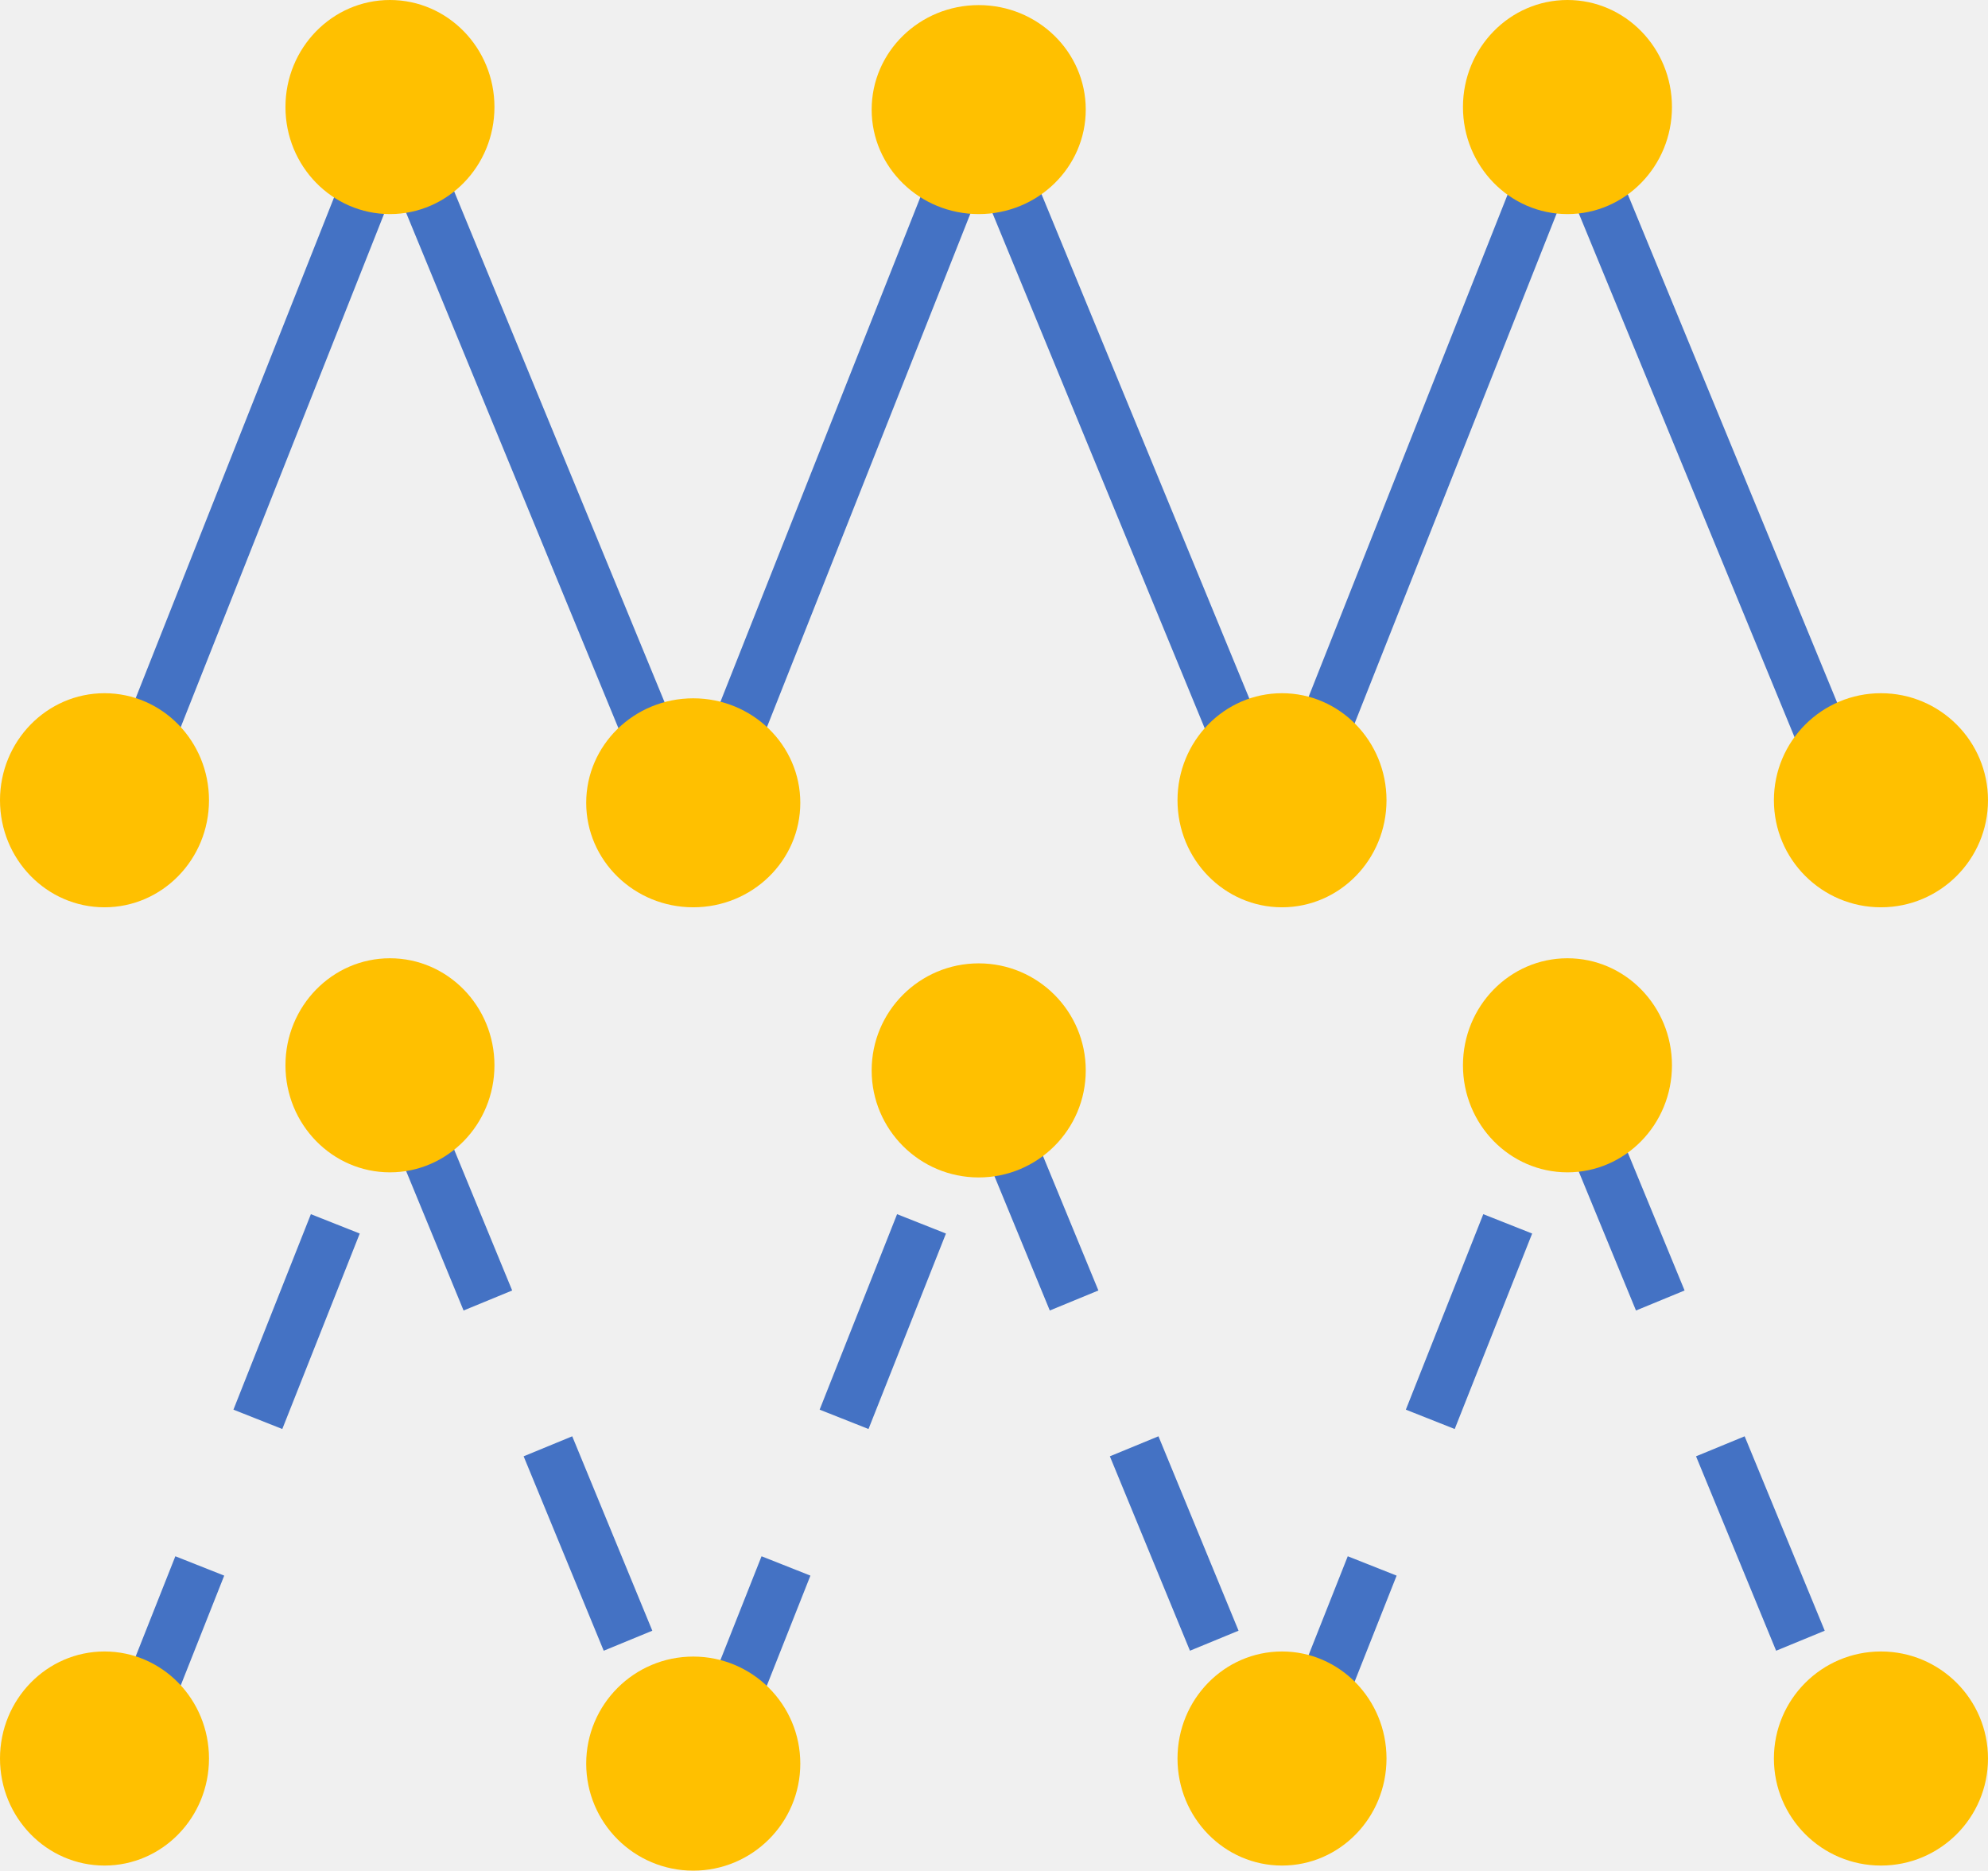
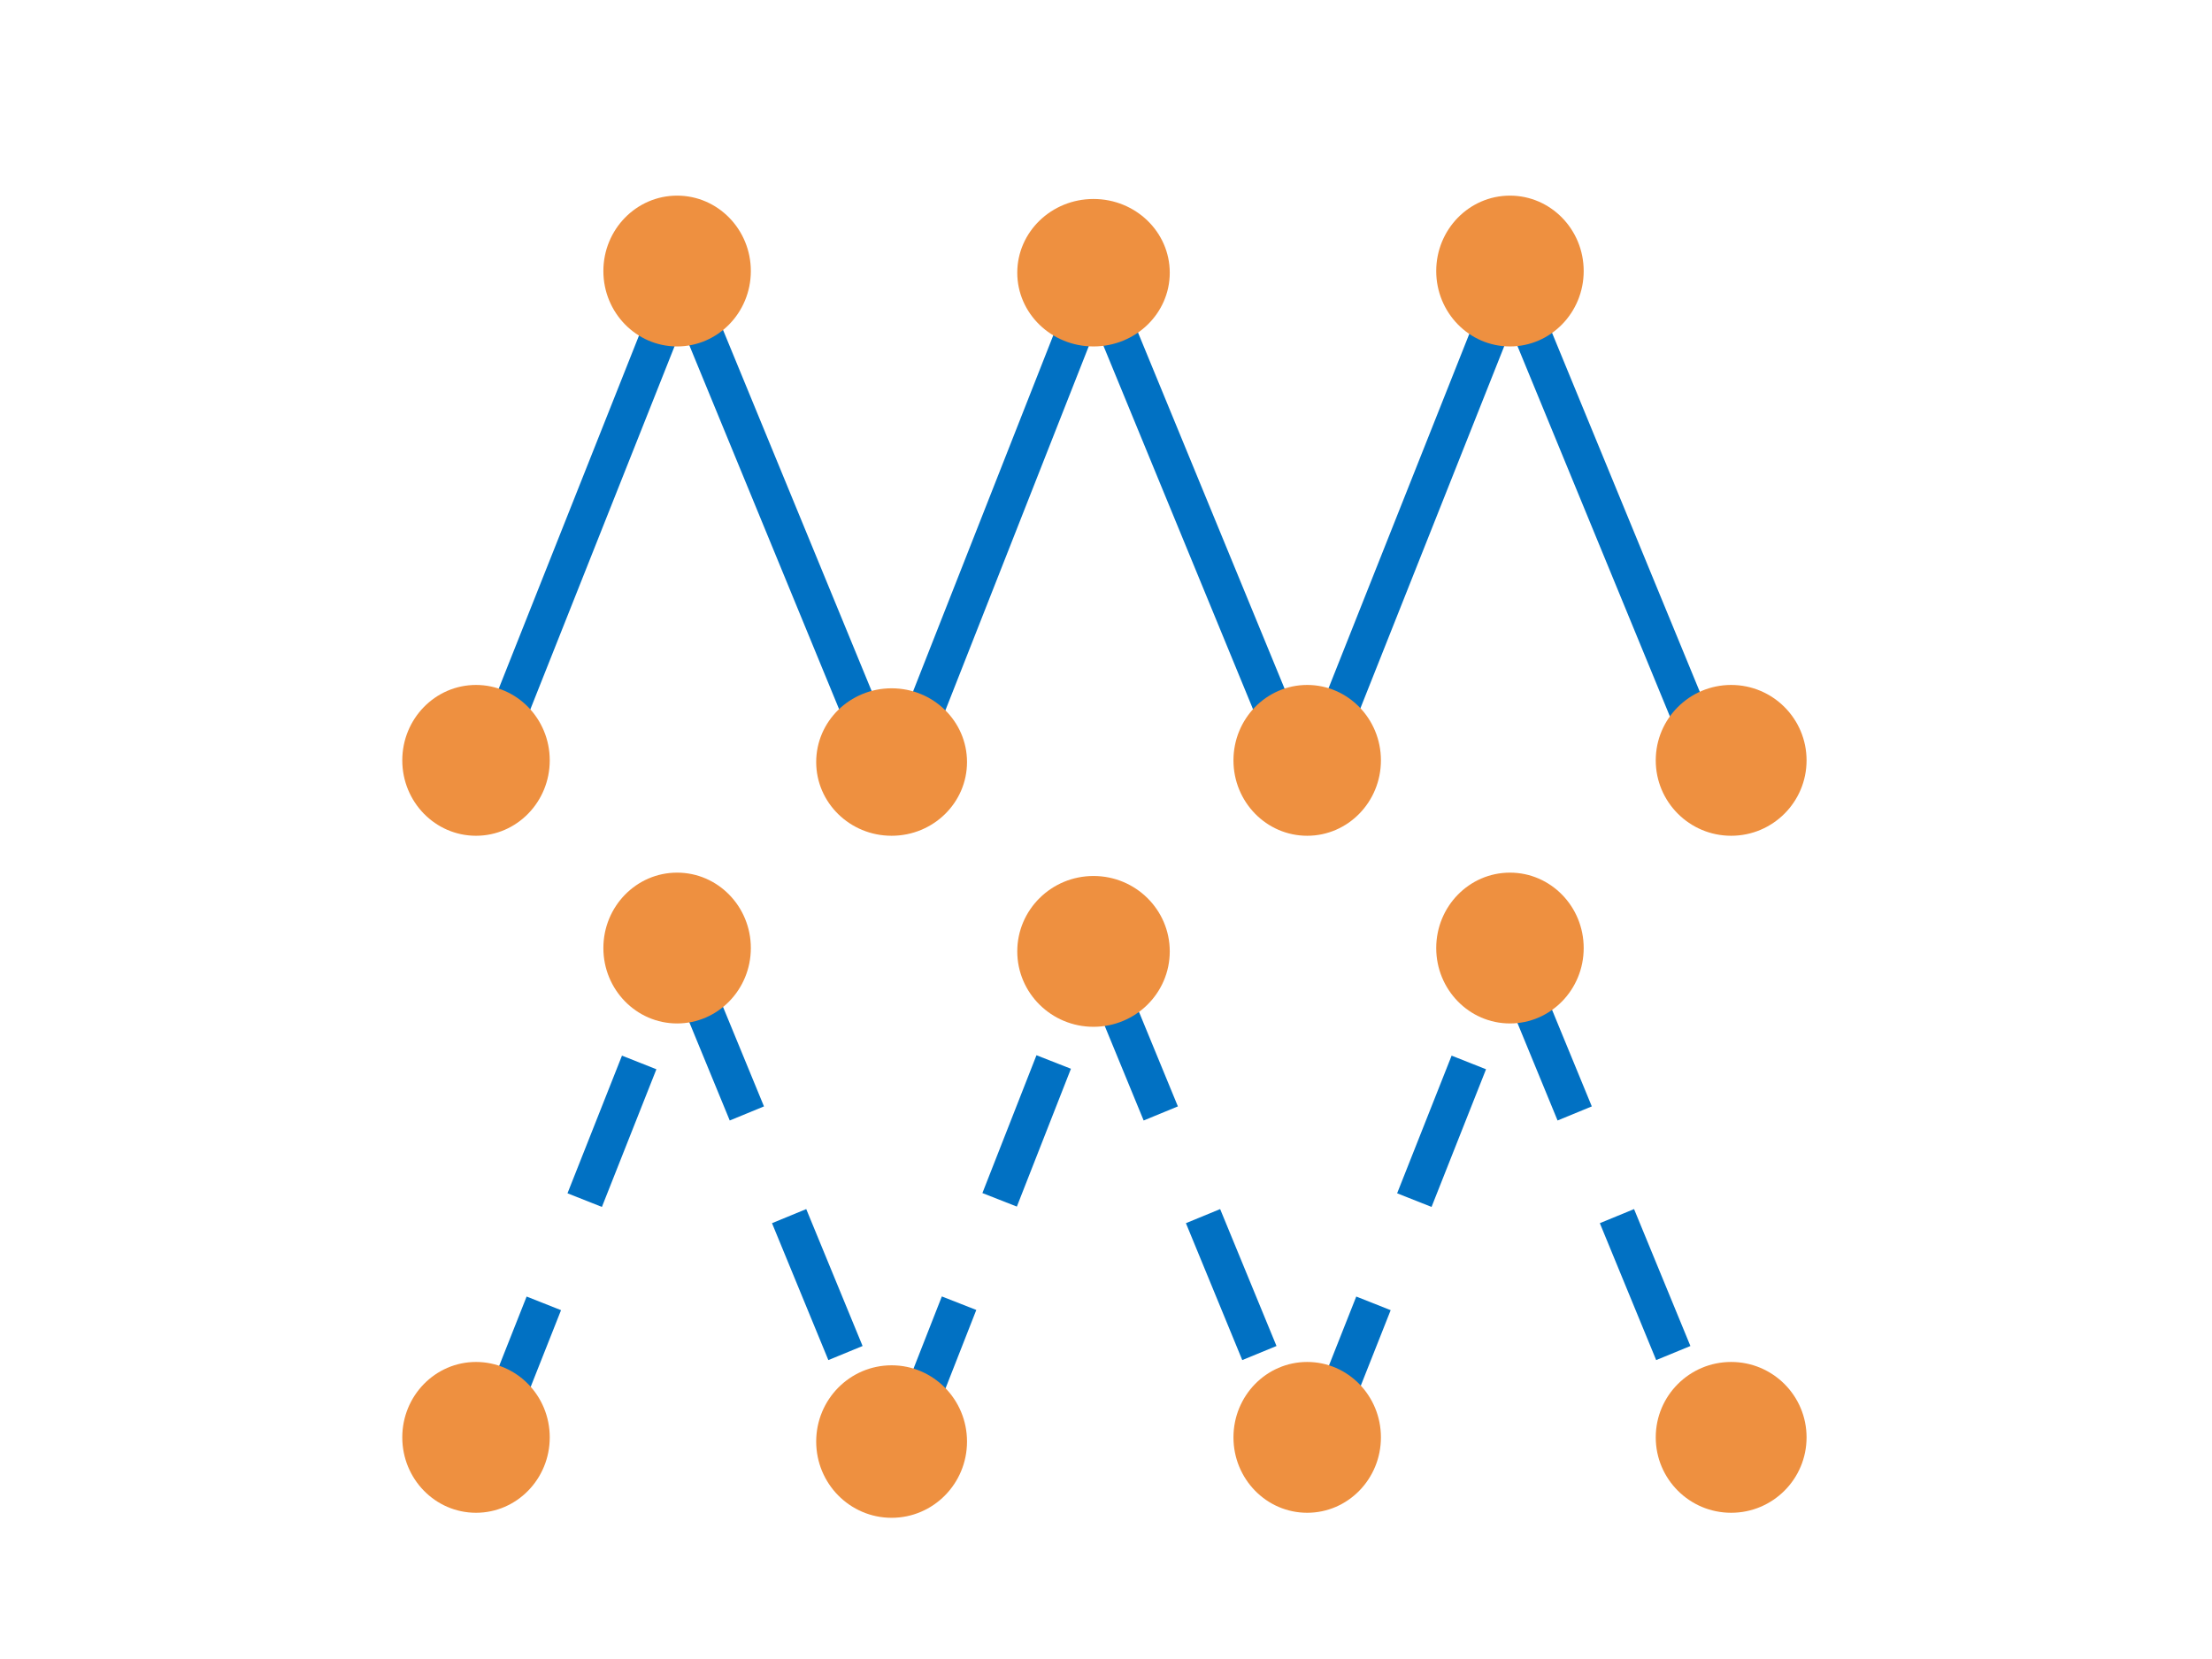
- <svg xmlns="http://www.w3.org/2000/svg" width="390" height="367" overflow="hidden">
+ <svg xmlns="http://www.w3.org/2000/svg" width="1320" height="990" overflow="hidden">
  <defs>
    <clipPath id="clip0">
-       <rect x="2611" y="726" width="390" height="367" />
+       <rect x="1154" y="1335" width="1320" height="990" />
    </clipPath>
  </defs>
-   <g clip-path="url(#clip0)" transform="translate(-2611 -726)">
-     <path d="M0 0 52.916 133.574" stroke="#4472C4" stroke-width="10.312" stroke-miterlimit="8" fill="none" fill-rule="evenodd" transform="matrix(1 0 0 -1 2635 883.574)" />
-     <path d="M2691 755 2743.98 883.634" stroke="#4472C4" stroke-width="10.312" stroke-miterlimit="8" fill="none" fill-rule="evenodd" />
-     <path d="M2611 883C2611 871.402 2620.18 862 2631.5 862 2642.82 862 2652 871.402 2652 883 2652 894.598 2642.82 904 2631.5 904 2620.18 904 2611 894.598 2611 883Z" fill="#FFC000" fill-rule="evenodd" />
-     <path d="M2667 747C2667 735.402 2676.18 726 2687.5 726 2698.82 726 2708 735.402 2708 747 2708 758.598 2698.82 768 2687.5 768 2676.18 768 2667 758.598 2667 747Z" fill="#FFC000" fill-rule="evenodd" />
-     <path d="M0 0 52.916 133.574" stroke="#4472C4" stroke-width="10.312" stroke-miterlimit="8" fill="none" fill-rule="evenodd" transform="matrix(1 0 0 -1 2750 883.574)" />
-     <path d="M2806 755 2858.99 883.634" stroke="#4472C4" stroke-width="10.312" stroke-miterlimit="8" fill="none" fill-rule="evenodd" />
-     <path d="M2726 883.5C2726 872.178 2735.4 863 2747 863 2758.6 863 2768 872.178 2768 883.5 2768 894.822 2758.6 904 2747 904 2735.4 904 2726 894.822 2726 883.5Z" fill="#FFC000" fill-rule="evenodd" />
-     <path d="M2782 747.5C2782 736.178 2791.4 727 2803 727 2814.6 727 2824 736.178 2824 747.5 2824 758.822 2814.6 768 2803 768 2791.4 768 2782 758.822 2782 747.5Z" fill="#FFC000" fill-rule="evenodd" />
-     <path d="M0 0 52.916 133.574" stroke="#4472C4" stroke-width="10.312" stroke-miterlimit="8" fill="none" fill-rule="evenodd" transform="matrix(1 0 0 -1 2865 883.574)" />
-     <path d="M2921 755 2973.98 883.634" stroke="#4472C4" stroke-width="10.312" stroke-miterlimit="8" fill="none" fill-rule="evenodd" />
-     <path d="M2842 883C2842 871.402 2851.18 862 2862.5 862 2873.82 862 2883 871.402 2883 883 2883 894.598 2873.82 904 2862.5 904 2851.18 904 2842 894.598 2842 883Z" fill="#FFC000" fill-rule="evenodd" />
-     <path d="M2898 747C2898 735.402 2907.18 726 2918.5 726 2929.82 726 2939 735.402 2939 747 2939 758.598 2929.82 768 2918.5 768 2907.18 768 2898 758.598 2898 747Z" fill="#FFC000" fill-rule="evenodd" />
-     <path d="M2959 883C2959 871.402 2968.4 862 2980 862 2991.6 862 3001 871.402 3001 883 3001 894.598 2991.6 904 2980 904 2968.4 904 2959 894.598 2959 883Z" fill="#FFC000" fill-rule="evenodd" />
-     <path d="M0 0 52.916 133.574" stroke="#4472C4" stroke-width="10.312" stroke-miterlimit="8" stroke-dasharray="41.25 30.938" fill="none" fill-rule="evenodd" transform="matrix(1 0 0 -1 2635 1071.57)" />
-     <path d="M2691 943 2743.98 1071.63" stroke="#4472C4" stroke-width="10.312" stroke-miterlimit="8" stroke-dasharray="41.25 30.938" fill="none" fill-rule="evenodd" />
-     <path d="M2611 1071C2611 1059.4 2620.18 1050 2631.5 1050 2642.82 1050 2652 1059.4 2652 1071 2652 1082.6 2642.82 1092 2631.5 1092 2620.18 1092 2611 1082.6 2611 1071Z" fill="#FFC000" fill-rule="evenodd" />
-     <path d="M2667 935C2667 923.402 2676.18 914 2687.5 914 2698.82 914 2708 923.402 2708 935 2708 946.598 2698.82 956 2687.5 956 2676.18 956 2667 946.598 2667 935Z" fill="#FFC000" fill-rule="evenodd" />
-     <path d="M0 0 52.916 133.574" stroke="#4472C4" stroke-width="10.312" stroke-miterlimit="8" stroke-dasharray="41.25 30.938" fill="none" fill-rule="evenodd" transform="matrix(1 0 0 -1 2750 1071.57)" />
-     <path d="M2806 943 2858.99 1071.63" stroke="#4472C4" stroke-width="10.312" stroke-miterlimit="8" stroke-dasharray="41.25 30.938" fill="none" fill-rule="evenodd" />
-     <path d="M2726 1072C2726 1060.4 2735.4 1051 2747 1051 2758.6 1051 2768 1060.4 2768 1072 2768 1083.6 2758.6 1093 2747 1093 2735.4 1093 2726 1083.6 2726 1072Z" fill="#FFC000" fill-rule="evenodd" />
-     <path d="M2782 936C2782 924.402 2791.4 915 2803 915 2814.6 915 2824 924.402 2824 936 2824 947.598 2814.6 957 2803 957 2791.4 957 2782 947.598 2782 936Z" fill="#FFC000" fill-rule="evenodd" />
-     <path d="M0 0 52.916 133.574" stroke="#4472C4" stroke-width="10.312" stroke-miterlimit="8" stroke-dasharray="41.25 30.938" fill="none" fill-rule="evenodd" transform="matrix(1 0 0 -1 2865 1071.57)" />
-     <path d="M2921 943 2973.98 1071.63" stroke="#4472C4" stroke-width="10.312" stroke-miterlimit="8" stroke-dasharray="41.25 30.938" fill="none" fill-rule="evenodd" />
-     <path d="M2842 1071C2842 1059.4 2851.18 1050 2862.5 1050 2873.82 1050 2883 1059.4 2883 1071 2883 1082.6 2873.82 1092 2862.5 1092 2851.18 1092 2842 1082.6 2842 1071Z" fill="#FFC000" fill-rule="evenodd" />
-     <path d="M2898 935C2898 923.402 2907.18 914 2918.5 914 2929.82 914 2939 923.402 2939 935 2939 946.598 2929.82 956 2918.5 956 2907.18 956 2898 946.598 2898 935Z" fill="#FFC000" fill-rule="evenodd" />
-     <path d="M2959 1071C2959 1059.4 2968.4 1050 2980 1050 2991.6 1050 3001 1059.4 3001 1071 3001 1082.6 2991.6 1092 2980 1092 2968.4 1092 2959 1082.6 2959 1071Z" fill="#FFC000" fill-rule="evenodd" />
+   <g clip-path="url(#clip0)" transform="translate(-1154 -1335)">
+     <rect x="1154" y="1335" width="1320" height="990" fill="#FFFFFF" />
+     <path d="M0.009 0.009 114.008 287.009" stroke="#0171C3" stroke-width="22.088" stroke-miterlimit="8" fill="none" fill-rule="evenodd" transform="matrix(1 0 0 -1 1446 1790)" />
+     <path d="M1566.06 1513.74 1680.06 1790.74" stroke="#0171C3" stroke-width="22.088" stroke-miterlimit="8" fill="none" fill-rule="evenodd" />
+     <path d="M1394.06 1788.74C1394.06 1763.89 1413.76 1743.74 1438.06 1743.74 1462.36 1743.74 1482.06 1763.89 1482.06 1788.74 1482.06 1813.59 1462.36 1833.74 1438.06 1833.74 1413.76 1833.74 1394.06 1813.59 1394.06 1788.74Z" fill="#EE9040" fill-rule="evenodd" />
+     <path d="M1514.06 1496.74C1514.06 1471.89 1533.76 1451.74 1558.06 1451.74 1582.36 1451.74 1602.06 1471.89 1602.06 1496.74 1602.06 1521.59 1582.36 1541.74 1558.06 1541.74 1533.76 1541.74 1514.06 1521.59 1514.06 1496.74Z" fill="#EE9040" fill-rule="evenodd" />
+     <path d="M0.05 0.009 113.05 287.009" stroke="#0171C3" stroke-width="22.088" stroke-miterlimit="8" fill="none" fill-rule="evenodd" transform="matrix(1 0 0 -1 1694 1790)" />
+     <path d="M1813.06 1513.74 1927.06 1790.74" stroke="#0171C3" stroke-width="22.088" stroke-miterlimit="8" fill="none" fill-rule="evenodd" />
+     <path d="M1641.06 1789.74C1641.06 1765.44 1661.2 1745.74 1686.06 1745.74 1710.92 1745.74 1731.06 1765.44 1731.06 1789.74 1731.06 1814.04 1710.92 1833.74 1686.06 1833.74 1661.2 1833.74 1641.06 1814.04 1641.06 1789.74Z" fill="#EE9040" fill-rule="evenodd" />
+     <path d="M1761.05 1497.74C1761.05 1473.44 1781.42 1453.74 1806.55 1453.74 1831.68 1453.74 1852.05 1473.44 1852.05 1497.74 1852.05 1522.04 1831.68 1541.74 1806.55 1541.74 1781.42 1541.74 1761.05 1522.04 1761.05 1497.74Z" fill="#EE9040" fill-rule="evenodd" />
+     <path d="M0.092 0.009 114.092 287.009" stroke="#0171C3" stroke-width="22.088" stroke-miterlimit="8" fill="none" fill-rule="evenodd" transform="matrix(1 0 0 -1 1941 1790)" />
+     <path d="M2060.06 1513.74 2174.06 1790.74" stroke="#0171C3" stroke-width="22.088" stroke-miterlimit="8" fill="none" fill-rule="evenodd" />
+     <path d="M1890.06 1788.74C1890.06 1763.89 1909.76 1743.74 1934.06 1743.74 1958.36 1743.74 1978.06 1763.89 1978.06 1788.74 1978.06 1813.59 1958.36 1833.74 1934.06 1833.74 1909.76 1833.74 1890.06 1813.59 1890.06 1788.74Z" fill="#EE9040" fill-rule="evenodd" />
+     <path d="M2011.06 1496.74C2011.06 1471.89 2030.76 1451.74 2055.06 1451.74 2079.36 1451.74 2099.06 1471.89 2099.06 1496.74 2099.06 1521.59 2079.36 1541.74 2055.06 1541.74 2030.76 1541.74 2011.06 1521.59 2011.06 1496.74Z" fill="#EE9040" fill-rule="evenodd" />
+     <path d="M2142.06 1788.74C2142.06 1763.89 2162.2 1743.74 2187.06 1743.74 2211.92 1743.74 2232.06 1763.89 2232.06 1788.74 2232.06 1813.59 2211.92 1833.74 2187.06 1833.74 2162.2 1833.74 2142.06 1813.59 2142.06 1788.74Z" fill="#EE9040" fill-rule="evenodd" />
+     <path d="M0.009 0.077 114.008 288.077" stroke="#0171C3" stroke-width="22.088" stroke-miterlimit="8" stroke-dasharray="88.351 66.263" fill="none" fill-rule="evenodd" transform="matrix(1 0 0 -1 1446 2195)" />
+     <path d="M1566.06 1917.74 1680.06 2194.74" stroke="#0171C3" stroke-width="22.088" stroke-miterlimit="8" stroke-dasharray="88.351 66.263" fill="none" fill-rule="evenodd" />
+     <path d="M1394.06 2192.74C1394.06 2167.88 1413.76 2147.74 1438.06 2147.74 1462.36 2147.74 1482.06 2167.88 1482.06 2192.74 1482.06 2217.6 1462.36 2237.74 1438.06 2237.74 1413.76 2237.74 1394.06 2217.6 1394.06 2192.74Z" fill="#EE9040" fill-rule="evenodd" />
+     <path d="M1514.06 1900.74C1514.06 1875.89 1533.76 1855.74 1558.06 1855.74 1582.36 1855.74 1602.06 1875.89 1602.06 1900.74 1602.06 1925.59 1582.36 1945.74 1558.06 1945.74 1533.76 1945.74 1514.06 1925.59 1514.06 1900.74Z" fill="#EE9040" fill-rule="evenodd" />
+     <path d="M0.05 0.077 113.05 288.077" stroke="#0171C3" stroke-width="22.088" stroke-miterlimit="8" stroke-dasharray="88.351 66.263" fill="none" fill-rule="evenodd" transform="matrix(1 0 0 -1 1694 2195)" />
+     <path d="M1813.06 1917.74 1927.06 2194.74" stroke="#0171C3" stroke-width="22.088" stroke-miterlimit="8" stroke-dasharray="88.351 66.263" fill="none" fill-rule="evenodd" />
+     <path d="M1641.06 2195.24C1641.06 2170.1 1661.2 2149.74 1686.06 2149.74 1710.92 2149.74 1731.06 2170.1 1731.06 2195.24 1731.06 2220.37 1710.92 2240.74 1686.06 2240.74 1661.2 2240.74 1641.06 2220.37 1641.06 2195.24Z" fill="#EE9040" fill-rule="evenodd" />
+     <path d="M1761.05 1902.74C1761.05 1877.89 1781.42 1857.74 1806.55 1857.74 1831.68 1857.74 1852.05 1877.89 1852.05 1902.74 1852.05 1927.59 1831.68 1947.74 1806.55 1947.74 1781.42 1947.74 1761.05 1927.59 1761.05 1902.74Z" fill="#EE9040" fill-rule="evenodd" />
+     <path d="M0.092 0.077 114.092 288.077" stroke="#0171C3" stroke-width="22.088" stroke-miterlimit="8" stroke-dasharray="88.351 66.263" fill="none" fill-rule="evenodd" transform="matrix(1 0 0 -1 1941 2195)" />
+     <path d="M2060.06 1917.74 2174.06 2194.74" stroke="#0171C3" stroke-width="22.088" stroke-miterlimit="8" stroke-dasharray="88.351 66.263" fill="none" fill-rule="evenodd" />
+     <path d="M1890.06 2192.74C1890.06 2167.88 1909.76 2147.74 1934.06 2147.74 1958.36 2147.74 1978.06 2167.88 1978.06 2192.74 1978.06 2217.6 1958.36 2237.74 1934.06 2237.74 1909.76 2237.74 1890.06 2217.6 1890.06 2192.74Z" fill="#EE9040" fill-rule="evenodd" />
+     <path d="M2011.06 1900.74C2011.06 1875.89 2030.76 1855.74 2055.06 1855.74 2079.36 1855.74 2099.06 1875.89 2099.06 1900.74 2099.06 1925.59 2079.36 1945.74 2055.06 1945.74 2030.76 1945.74 2011.06 1925.59 2011.06 1900.74Z" fill="#EE9040" fill-rule="evenodd" />
+     <path d="M2142.06 2192.74C2142.06 2167.88 2162.2 2147.74 2187.06 2147.74 2211.92 2147.74 2232.06 2167.88 2232.06 2192.74 2232.06 2217.6 2211.92 2237.74 2187.06 2237.74 2162.2 2237.74 2142.06 2217.6 2142.06 2192.74Z" fill="#EE9040" fill-rule="evenodd" />
  </g>
</svg>
